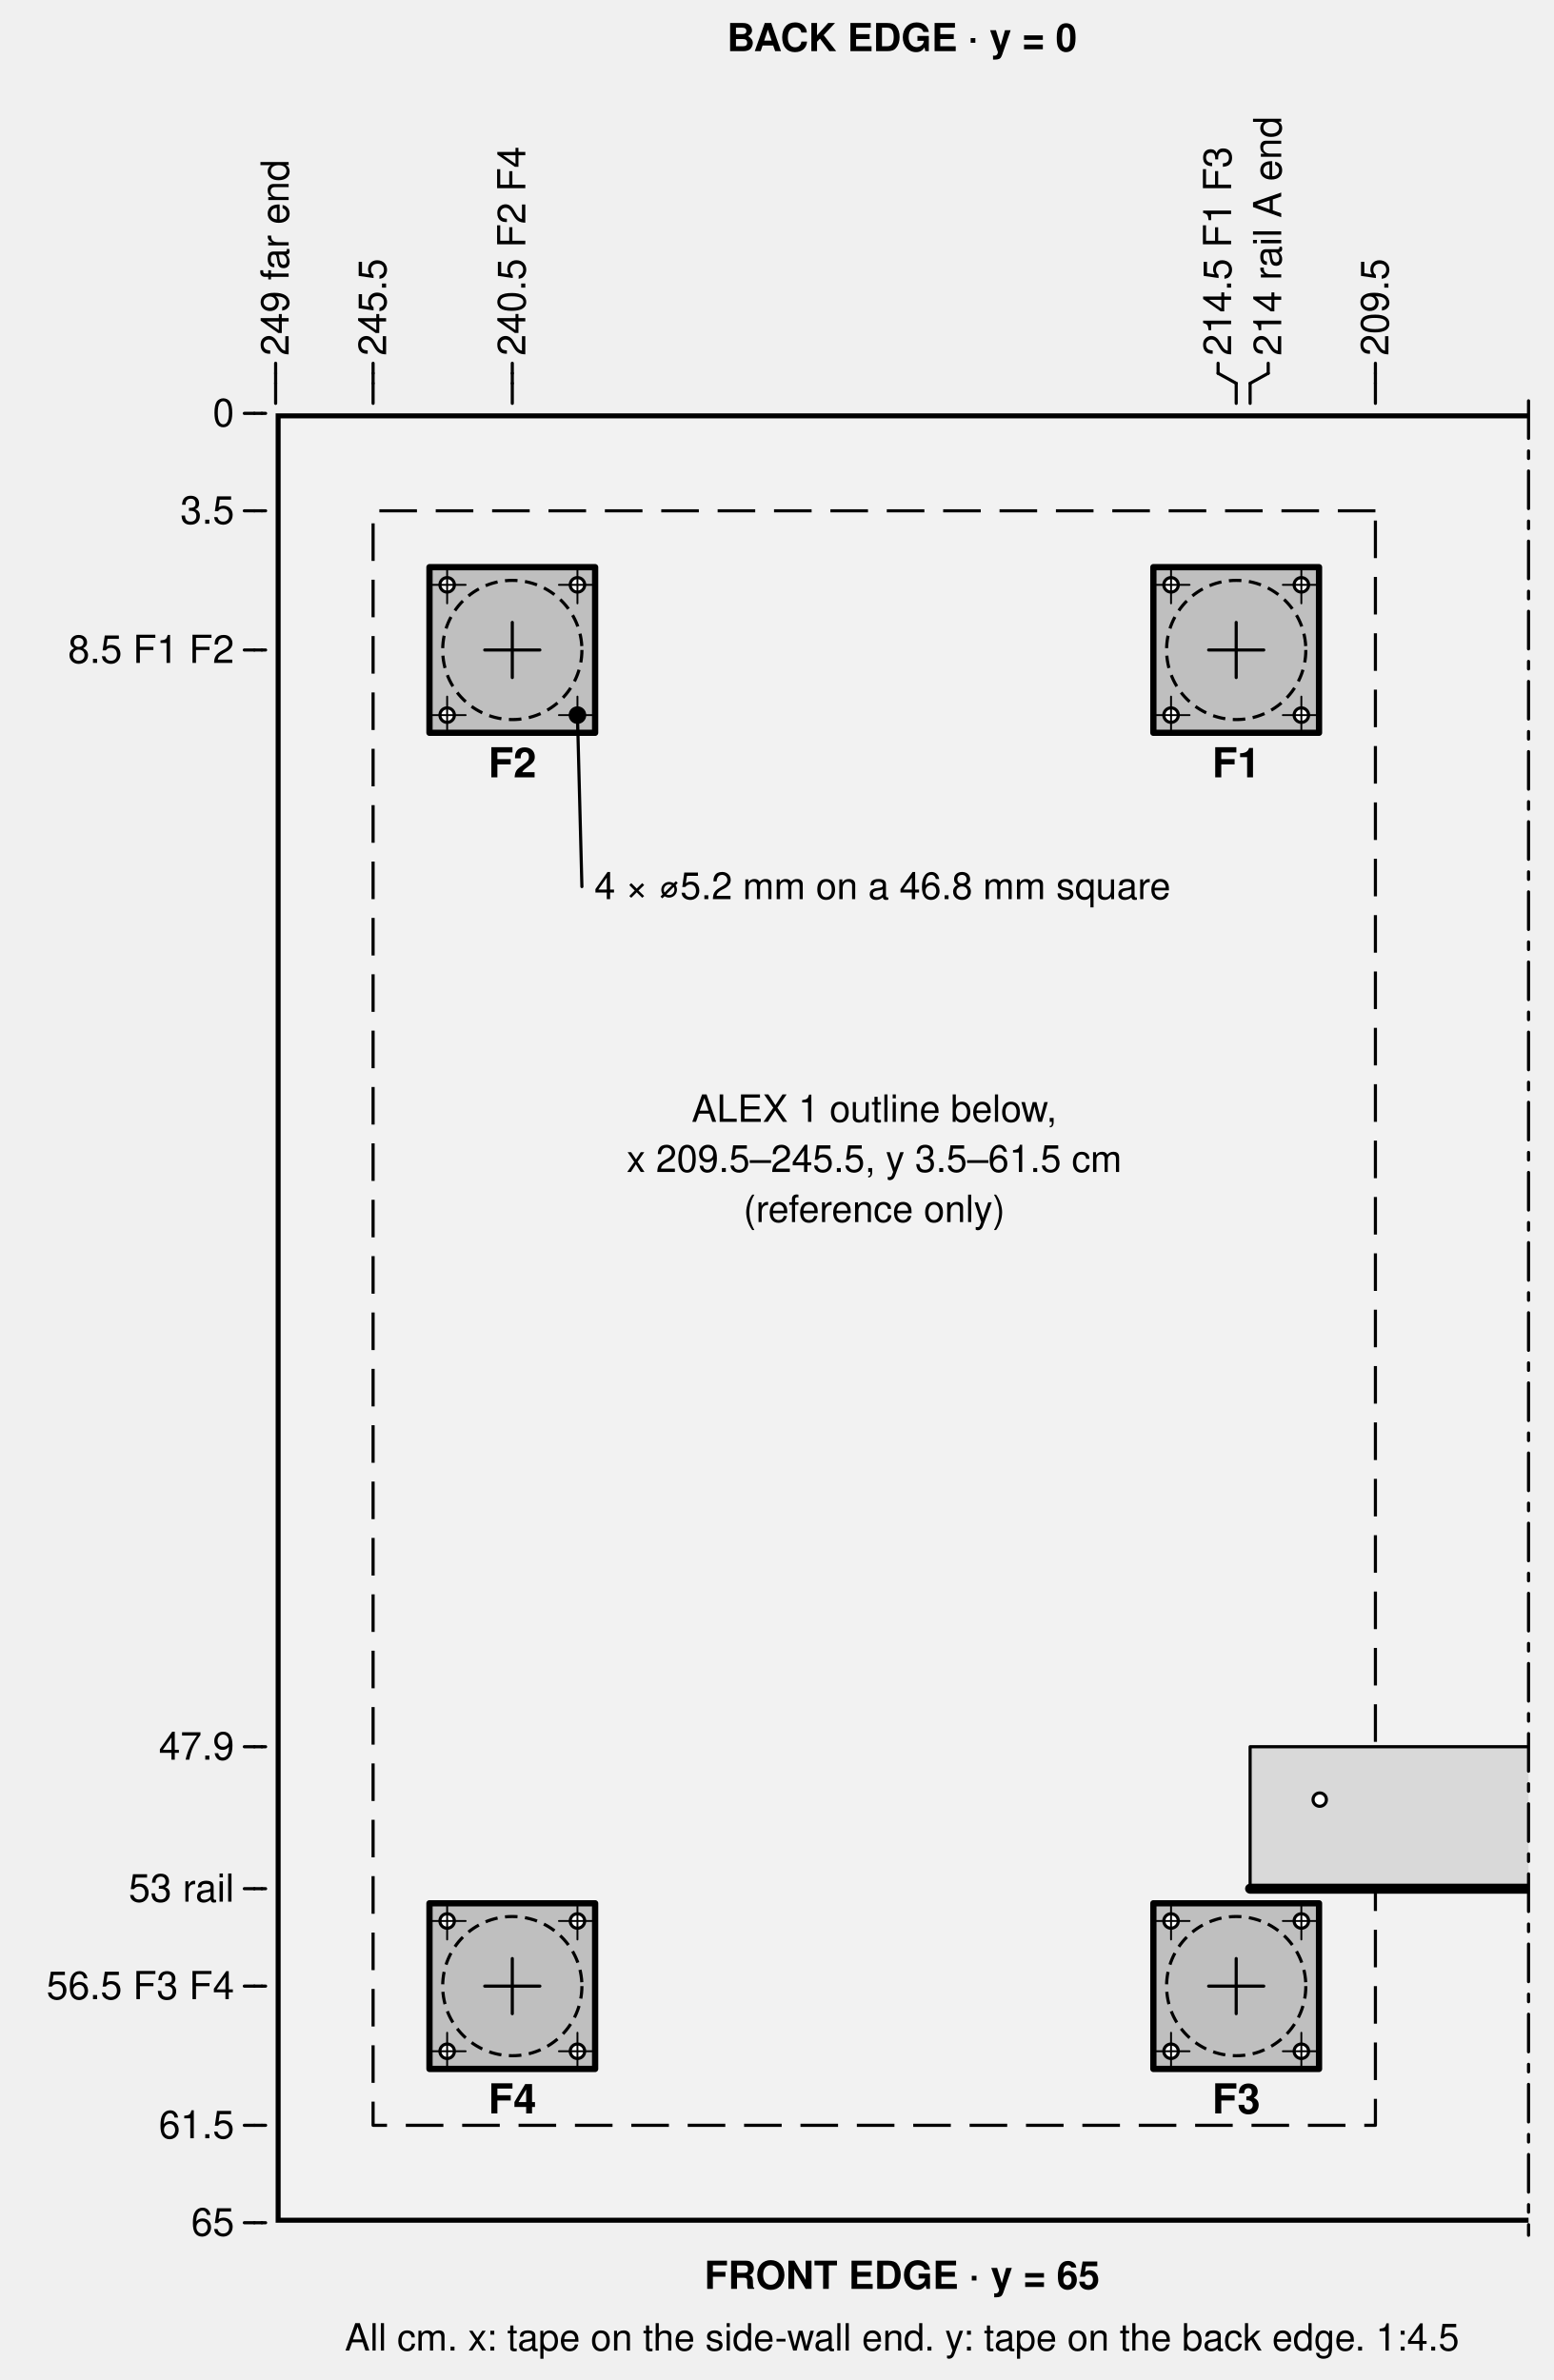
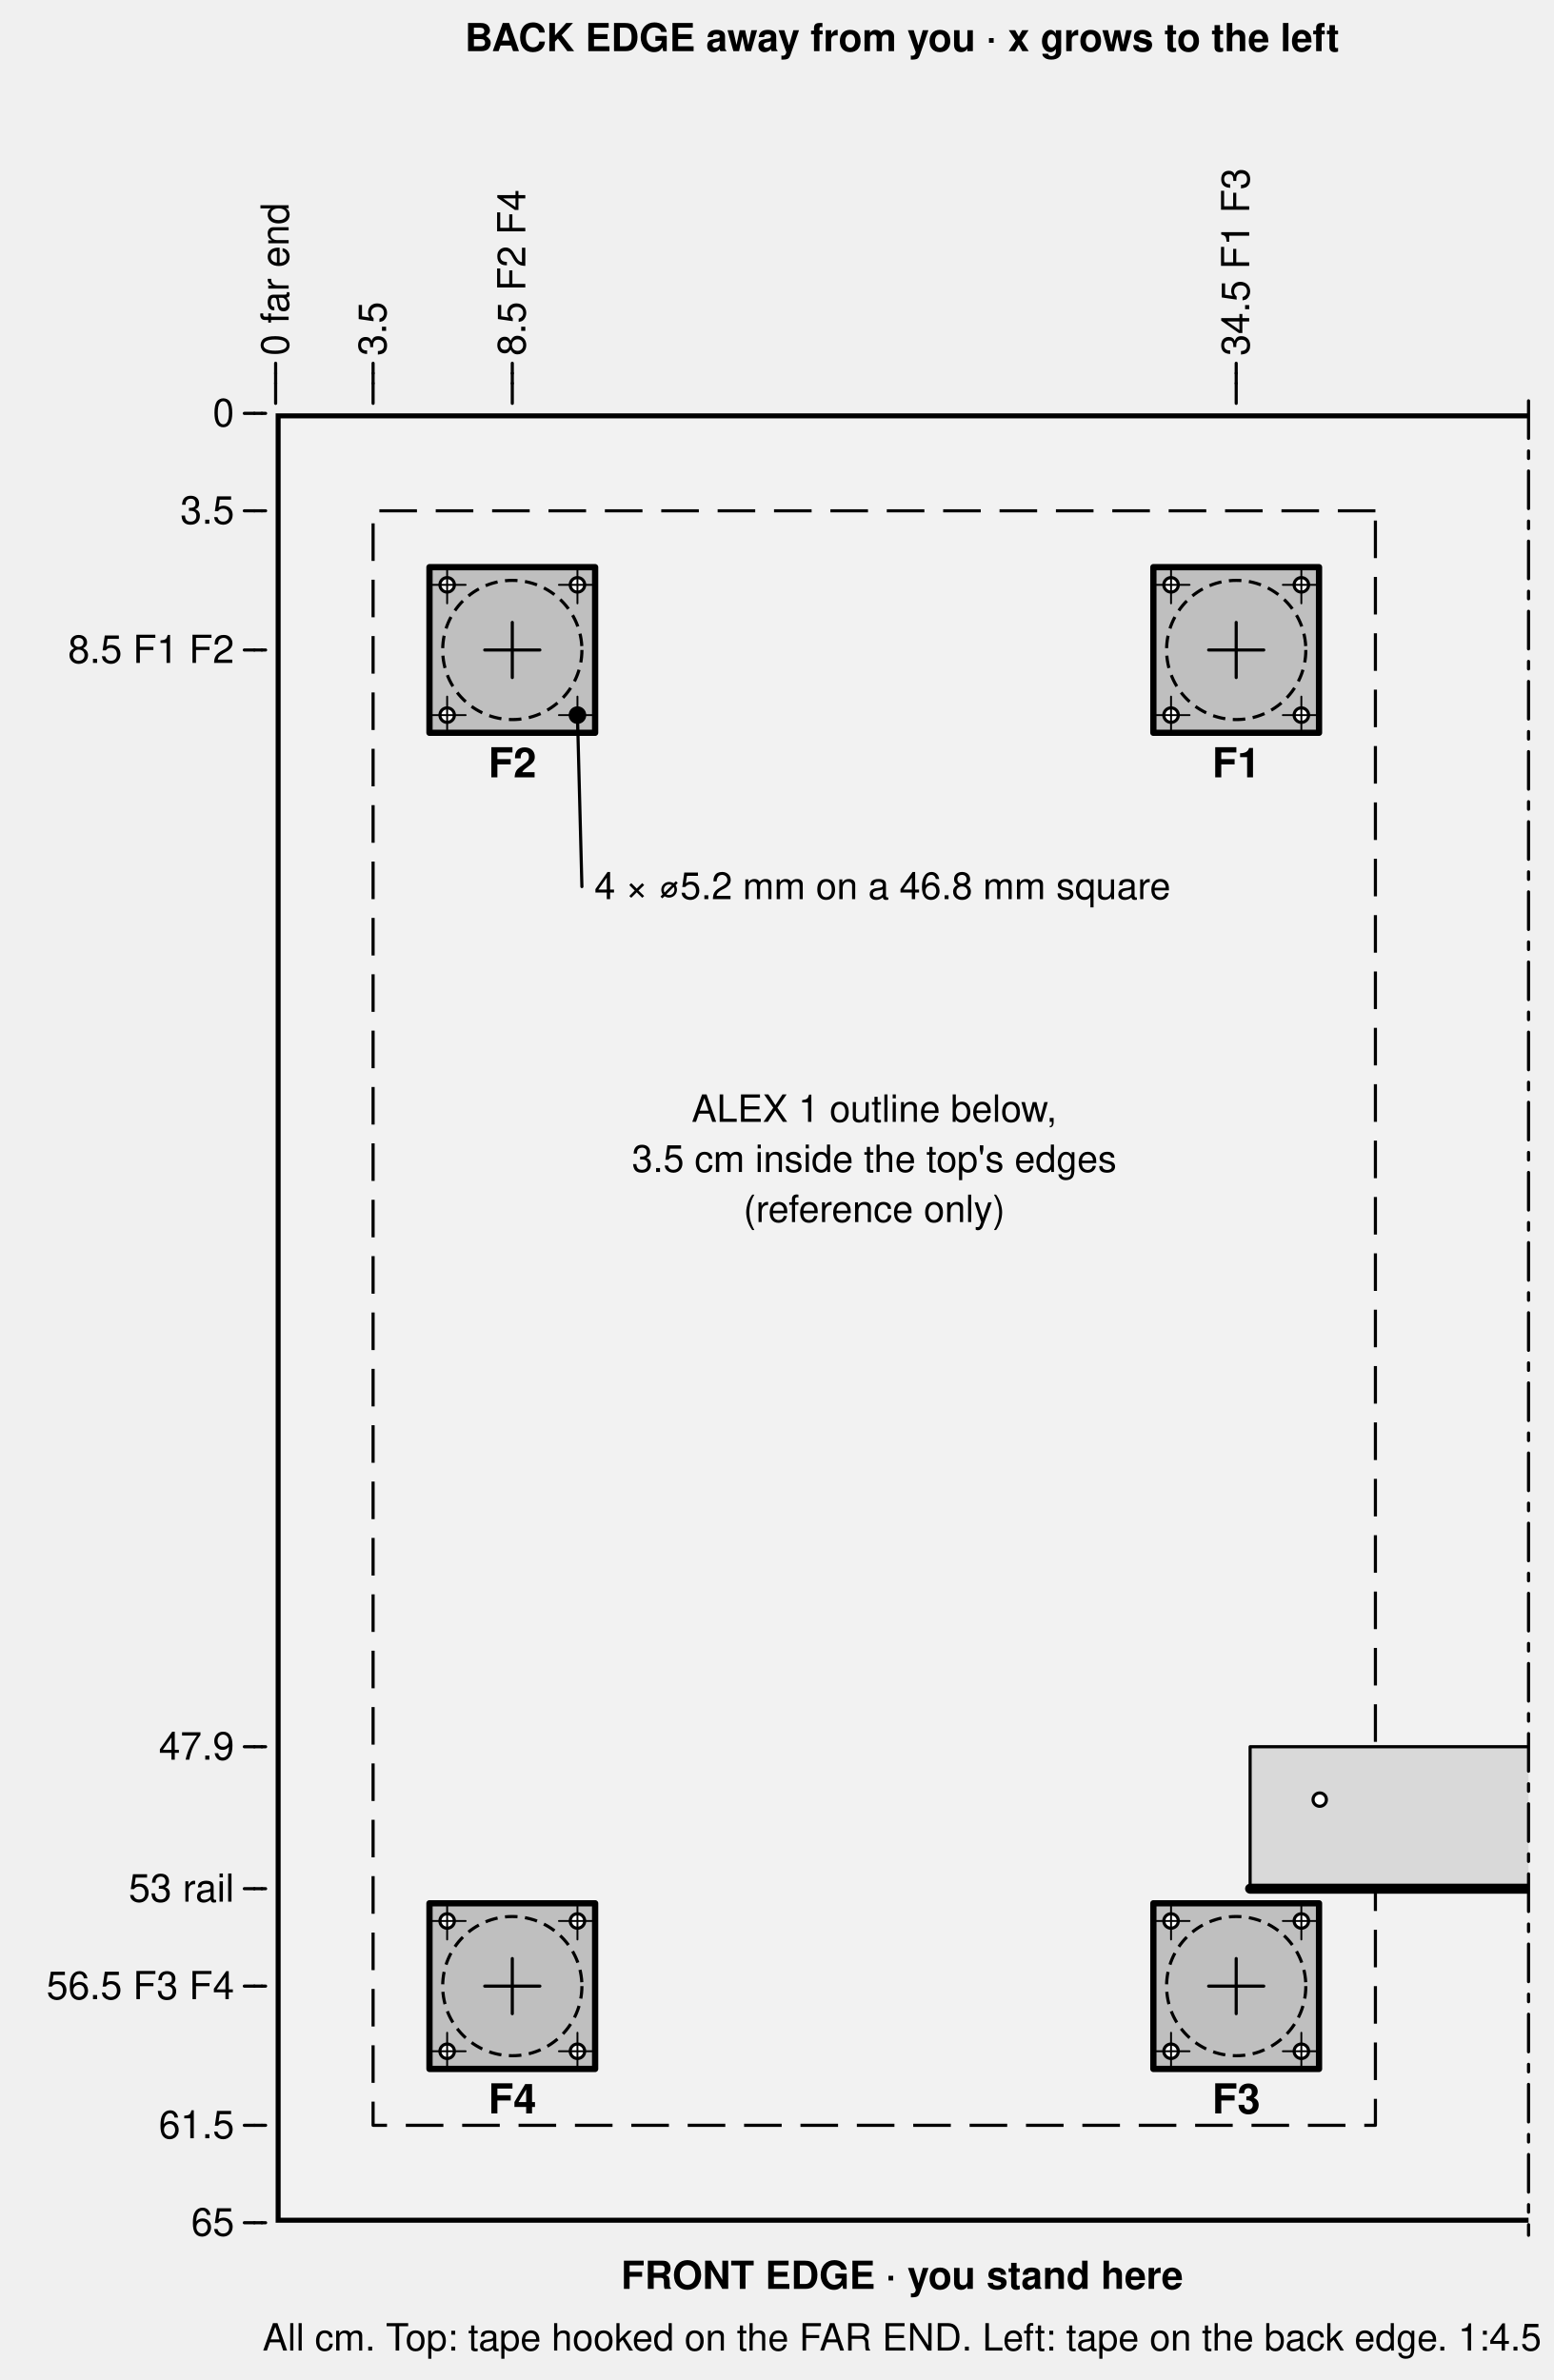
<svg xmlns="http://www.w3.org/2000/svg" viewBox="0 0 124 190" width="124mm" height="190mm" class="fig">
  <clipPath id="f04c8">
    <rect x="22" y="33" width="100" height="144.444" />
  </clipPath>
  <g clip-path="url(#f04c8)">
    <polygon points="575.333,33 22,33 22,177.444 575.333,177.444" fill="#f2f2f2" stroke="#000" stroke-width="0.8" stroke-linejoin="round" />
    <polygon points="109.778,40.778 29.778,40.778 29.778,169.667 109.778,169.667" fill="none" stroke="#000" stroke-width="0.25" stroke-dasharray="3 1.5" stroke-linejoin="round" />
    <polygon points="573.111,139.444 99.778,139.444 99.778,150.778 573.111,150.778" fill="#d9d9d9" stroke="#000" stroke-width="0.25" stroke-linejoin="round" />
    <line x1="573.111" y1="150.778" x2="99.778" y2="150.778" stroke="#000" stroke-width="0.8" stroke-linecap="round" />
    <circle cx="565.333" cy="143.667" r="0.533" fill="#fff" stroke="#000" stroke-width="0.25" />
    <circle cx="510.889" cy="143.667" r="0.533" fill="#fff" stroke="#000" stroke-width="0.25" />
    <circle cx="453.111" cy="143.667" r="0.533" fill="#fff" stroke="#000" stroke-width="0.25" />
    <circle cx="395.333" cy="143.667" r="0.533" fill="#fff" stroke="#000" stroke-width="0.25" />
    <circle cx="337.556" cy="143.667" r="0.533" fill="#fff" stroke="#000" stroke-width="0.25" />
    <circle cx="279.778" cy="143.667" r="0.533" fill="#fff" stroke="#000" stroke-width="0.25" />
    <circle cx="222" cy="143.667" r="0.533" fill="#fff" stroke="#000" stroke-width="0.25" />
    <circle cx="164.222" cy="143.667" r="0.533" fill="#fff" stroke="#000" stroke-width="0.25" />
    <circle cx="105.333" cy="143.667" r="0.533" fill="#fff" stroke="#000" stroke-width="0.25" />
    <polygon points="468.889,150.778 457.556,150.778 457.556,177.444 468.889,177.444" fill="none" stroke="#000" stroke-width="0.25" stroke-dasharray="1.4 0.8" stroke-linejoin="round" />
    <circle cx="464.667" cy="156.333" r="0.533" fill="#fff" stroke="#000" stroke-width="0.25" />
    <circle cx="464.667" cy="167.444" r="0.533" fill="#fff" stroke="#000" stroke-width="0.25" />
    <clipPath id="f04h9">
      <rect x="477.556" y="33" width="17.778" height="20" />
    </clipPath>
    <g clip-path="url(#f04h9)">
      <line x1="439.778" y1="53" x2="459.778" y2="33" stroke="#000" stroke-width="0.2" />
      <line x1="440.778" y1="53" x2="460.778" y2="33" stroke="#000" stroke-width="0.2" />
      <line x1="441.778" y1="53" x2="461.778" y2="33" stroke="#000" stroke-width="0.2" />
      <line x1="442.778" y1="53" x2="462.778" y2="33" stroke="#000" stroke-width="0.2" />
      <line x1="443.778" y1="53" x2="463.778" y2="33" stroke="#000" stroke-width="0.2" />
      <line x1="444.778" y1="53" x2="464.778" y2="33" stroke="#000" stroke-width="0.2" />
      <line x1="445.778" y1="53" x2="465.778" y2="33" stroke="#000" stroke-width="0.2" />
      <line x1="446.778" y1="53" x2="466.778" y2="33" stroke="#000" stroke-width="0.2" />
      <line x1="447.778" y1="53" x2="467.778" y2="33" stroke="#000" stroke-width="0.2" />
      <line x1="448.778" y1="53" x2="468.778" y2="33" stroke="#000" stroke-width="0.2" />
      <line x1="449.778" y1="53" x2="469.778" y2="33" stroke="#000" stroke-width="0.2" />
      <line x1="450.778" y1="53" x2="470.778" y2="33" stroke="#000" stroke-width="0.2" />
      <line x1="451.778" y1="53" x2="471.778" y2="33" stroke="#000" stroke-width="0.2" />
      <line x1="452.778" y1="53" x2="472.778" y2="33" stroke="#000" stroke-width="0.2" />
      <line x1="453.778" y1="53" x2="473.778" y2="33" stroke="#000" stroke-width="0.2" />
      <line x1="454.778" y1="53" x2="474.778" y2="33" stroke="#000" stroke-width="0.2" />
      <line x1="455.778" y1="53" x2="475.778" y2="33" stroke="#000" stroke-width="0.2" />
      <line x1="456.778" y1="53" x2="476.778" y2="33" stroke="#000" stroke-width="0.2" />
      <line x1="457.778" y1="53" x2="477.778" y2="33" stroke="#000" stroke-width="0.2" />
      <line x1="458.778" y1="53" x2="478.778" y2="33" stroke="#000" stroke-width="0.2" />
      <line x1="459.778" y1="53" x2="479.778" y2="33" stroke="#000" stroke-width="0.2" />
      <line x1="460.778" y1="53" x2="480.778" y2="33" stroke="#000" stroke-width="0.2" />
      <line x1="461.778" y1="53" x2="481.778" y2="33" stroke="#000" stroke-width="0.2" />
      <line x1="462.778" y1="53" x2="482.778" y2="33" stroke="#000" stroke-width="0.2" />
      <line x1="463.778" y1="53" x2="483.778" y2="33" stroke="#000" stroke-width="0.2" />
      <line x1="464.778" y1="53" x2="484.778" y2="33" stroke="#000" stroke-width="0.2" />
      <line x1="465.778" y1="53" x2="485.778" y2="33" stroke="#000" stroke-width="0.2" />
      <line x1="466.778" y1="53" x2="486.778" y2="33" stroke="#000" stroke-width="0.2" />
      <line x1="467.778" y1="53" x2="487.778" y2="33" stroke="#000" stroke-width="0.2" />
      <line x1="468.778" y1="53" x2="488.778" y2="33" stroke="#000" stroke-width="0.2" />
      <line x1="469.778" y1="53" x2="489.778" y2="33" stroke="#000" stroke-width="0.2" />
      <line x1="470.778" y1="53" x2="490.778" y2="33" stroke="#000" stroke-width="0.2" />
      <line x1="471.778" y1="53" x2="491.778" y2="33" stroke="#000" stroke-width="0.2" />
      <line x1="472.778" y1="53" x2="492.778" y2="33" stroke="#000" stroke-width="0.2" />
      <line x1="473.778" y1="53" x2="493.778" y2="33" stroke="#000" stroke-width="0.2" />
      <line x1="474.778" y1="53" x2="494.778" y2="33" stroke="#000" stroke-width="0.2" />
      <line x1="475.778" y1="53" x2="495.778" y2="33" stroke="#000" stroke-width="0.2" />
      <line x1="476.778" y1="53" x2="496.778" y2="33" stroke="#000" stroke-width="0.2" />
      <line x1="477.778" y1="53" x2="497.778" y2="33" stroke="#000" stroke-width="0.2" />
      <line x1="478.778" y1="53" x2="498.778" y2="33" stroke="#000" stroke-width="0.2" />
      <line x1="479.778" y1="53" x2="499.778" y2="33" stroke="#000" stroke-width="0.2" />
      <line x1="480.778" y1="53" x2="500.778" y2="33" stroke="#000" stroke-width="0.2" />
      <line x1="481.778" y1="53" x2="501.778" y2="33" stroke="#000" stroke-width="0.2" />
      <line x1="482.778" y1="53" x2="502.778" y2="33" stroke="#000" stroke-width="0.2" />
      <line x1="483.778" y1="53" x2="503.778" y2="33" stroke="#000" stroke-width="0.2" />
      <line x1="484.778" y1="53" x2="504.778" y2="33" stroke="#000" stroke-width="0.2" />
      <line x1="485.778" y1="53" x2="505.778" y2="33" stroke="#000" stroke-width="0.2" />
      <line x1="486.778" y1="53" x2="506.778" y2="33" stroke="#000" stroke-width="0.2" />
      <line x1="487.778" y1="53" x2="507.778" y2="33" stroke="#000" stroke-width="0.2" />
      <line x1="488.778" y1="53" x2="508.778" y2="33" stroke="#000" stroke-width="0.2" />
      <line x1="489.778" y1="53" x2="509.778" y2="33" stroke="#000" stroke-width="0.2" />
      <line x1="490.778" y1="53" x2="510.778" y2="33" stroke="#000" stroke-width="0.2" />
      <line x1="491.778" y1="53" x2="511.778" y2="33" stroke="#000" stroke-width="0.2" />
      <line x1="492.778" y1="53" x2="512.778" y2="33" stroke="#000" stroke-width="0.2" />
      <line x1="493.778" y1="53" x2="513.778" y2="33" stroke="#000" stroke-width="0.2" />
      <line x1="494.778" y1="53" x2="514.778" y2="33" stroke="#000" stroke-width="0.2" />
      <line x1="495.778" y1="53" x2="515.778" y2="33" stroke="#000" stroke-width="0.2" />
      <line x1="496.778" y1="53" x2="516.778" y2="33" stroke="#000" stroke-width="0.2" />
      <line x1="497.778" y1="53" x2="517.778" y2="33" stroke="#000" stroke-width="0.2" />
      <line x1="498.778" y1="53" x2="518.778" y2="33" stroke="#000" stroke-width="0.2" />
      <line x1="499.778" y1="53" x2="519.778" y2="33" stroke="#000" stroke-width="0.2" />
      <line x1="500.778" y1="53" x2="520.778" y2="33" stroke="#000" stroke-width="0.2" />
      <line x1="501.778" y1="53" x2="521.778" y2="33" stroke="#000" stroke-width="0.2" />
      <line x1="502.778" y1="53" x2="522.778" y2="33" stroke="#000" stroke-width="0.2" />
      <line x1="503.778" y1="53" x2="523.778" y2="33" stroke="#000" stroke-width="0.2" />
      <line x1="504.778" y1="53" x2="524.778" y2="33" stroke="#000" stroke-width="0.2" />
      <line x1="505.778" y1="53" x2="525.778" y2="33" stroke="#000" stroke-width="0.2" />
      <line x1="506.778" y1="53" x2="526.778" y2="33" stroke="#000" stroke-width="0.2" />
      <line x1="507.778" y1="53" x2="527.778" y2="33" stroke="#000" stroke-width="0.2" />
      <line x1="508.778" y1="53" x2="528.778" y2="33" stroke="#000" stroke-width="0.2" />
      <line x1="509.778" y1="53" x2="529.778" y2="33" stroke="#000" stroke-width="0.2" />
      <line x1="510.778" y1="53" x2="530.778" y2="33" stroke="#000" stroke-width="0.2" />
      <line x1="511.778" y1="53" x2="531.778" y2="33" stroke="#000" stroke-width="0.2" />
      <line x1="512.778" y1="53" x2="532.778" y2="33" stroke="#000" stroke-width="0.2" />
      <line x1="513.778" y1="53" x2="533.778" y2="33" stroke="#000" stroke-width="0.2" />
      <line x1="514.778" y1="53" x2="534.778" y2="33" stroke="#000" stroke-width="0.2" />
    </g>
    <polygon points="495.333,33 477.556,33 477.556,53 495.333,53" fill="none" stroke="#000" stroke-width="0.5" stroke-linejoin="round" />
    <rect x="484.252" y="41" width="4.384" height="4" fill="#fff" stroke="none" />
    <text x="486.444" y="43" font-family="Helvetica, Arial, sans-serif" font-size="3.2" text-anchor="middle" dominant-baseline="middle" font-weight="bold">C1</text>
    <clipPath id="f04h10">
      <rect x="555.333" y="113" width="20" height="17.778" />
    </clipPath>
    <g clip-path="url(#f04h10)">
      <line x1="517.556" y1="130.778" x2="535.333" y2="113" stroke="#000" stroke-width="0.2" />
      <line x1="518.556" y1="130.778" x2="536.333" y2="113" stroke="#000" stroke-width="0.2" />
      <line x1="519.556" y1="130.778" x2="537.333" y2="113" stroke="#000" stroke-width="0.2" />
      <line x1="520.556" y1="130.778" x2="538.333" y2="113" stroke="#000" stroke-width="0.2" />
      <line x1="521.556" y1="130.778" x2="539.333" y2="113" stroke="#000" stroke-width="0.2" />
      <line x1="522.556" y1="130.778" x2="540.333" y2="113" stroke="#000" stroke-width="0.2" />
      <line x1="523.556" y1="130.778" x2="541.333" y2="113" stroke="#000" stroke-width="0.2" />
      <line x1="524.556" y1="130.778" x2="542.333" y2="113" stroke="#000" stroke-width="0.2" />
      <line x1="525.556" y1="130.778" x2="543.333" y2="113" stroke="#000" stroke-width="0.2" />
      <line x1="526.556" y1="130.778" x2="544.333" y2="113" stroke="#000" stroke-width="0.2" />
      <line x1="527.556" y1="130.778" x2="545.333" y2="113" stroke="#000" stroke-width="0.2" />
      <line x1="528.556" y1="130.778" x2="546.333" y2="113" stroke="#000" stroke-width="0.2" />
      <line x1="529.556" y1="130.778" x2="547.333" y2="113" stroke="#000" stroke-width="0.2" />
      <line x1="530.556" y1="130.778" x2="548.333" y2="113" stroke="#000" stroke-width="0.2" />
      <line x1="531.556" y1="130.778" x2="549.333" y2="113" stroke="#000" stroke-width="0.2" />
      <line x1="532.556" y1="130.778" x2="550.333" y2="113" stroke="#000" stroke-width="0.2" />
      <line x1="533.556" y1="130.778" x2="551.333" y2="113" stroke="#000" stroke-width="0.2" />
      <line x1="534.556" y1="130.778" x2="552.333" y2="113" stroke="#000" stroke-width="0.2" />
      <line x1="535.556" y1="130.778" x2="553.333" y2="113" stroke="#000" stroke-width="0.2" />
      <line x1="536.556" y1="130.778" x2="554.333" y2="113" stroke="#000" stroke-width="0.2" />
      <line x1="537.556" y1="130.778" x2="555.333" y2="113" stroke="#000" stroke-width="0.2" />
      <line x1="538.556" y1="130.778" x2="556.333" y2="113" stroke="#000" stroke-width="0.2" />
      <line x1="539.556" y1="130.778" x2="557.333" y2="113" stroke="#000" stroke-width="0.2" />
      <line x1="540.556" y1="130.778" x2="558.333" y2="113" stroke="#000" stroke-width="0.2" />
      <line x1="541.556" y1="130.778" x2="559.333" y2="113" stroke="#000" stroke-width="0.2" />
      <line x1="542.556" y1="130.778" x2="560.333" y2="113" stroke="#000" stroke-width="0.2" />
      <line x1="543.556" y1="130.778" x2="561.333" y2="113" stroke="#000" stroke-width="0.2" />
      <line x1="544.556" y1="130.778" x2="562.333" y2="113" stroke="#000" stroke-width="0.2" />
      <line x1="545.556" y1="130.778" x2="563.333" y2="113" stroke="#000" stroke-width="0.2" />
      <line x1="546.556" y1="130.778" x2="564.333" y2="113" stroke="#000" stroke-width="0.2" />
      <line x1="547.556" y1="130.778" x2="565.333" y2="113" stroke="#000" stroke-width="0.2" />
      <line x1="548.556" y1="130.778" x2="566.333" y2="113" stroke="#000" stroke-width="0.2" />
      <line x1="549.556" y1="130.778" x2="567.333" y2="113" stroke="#000" stroke-width="0.2" />
      <line x1="550.556" y1="130.778" x2="568.333" y2="113" stroke="#000" stroke-width="0.2" />
      <line x1="551.556" y1="130.778" x2="569.333" y2="113" stroke="#000" stroke-width="0.2" />
      <line x1="552.556" y1="130.778" x2="570.333" y2="113" stroke="#000" stroke-width="0.2" />
      <line x1="553.556" y1="130.778" x2="571.333" y2="113" stroke="#000" stroke-width="0.2" />
      <line x1="554.556" y1="130.778" x2="572.333" y2="113" stroke="#000" stroke-width="0.2" />
      <line x1="555.556" y1="130.778" x2="573.333" y2="113" stroke="#000" stroke-width="0.2" />
      <line x1="556.556" y1="130.778" x2="574.333" y2="113" stroke="#000" stroke-width="0.2" />
      <line x1="557.556" y1="130.778" x2="575.333" y2="113" stroke="#000" stroke-width="0.2" />
      <line x1="558.556" y1="130.778" x2="576.333" y2="113" stroke="#000" stroke-width="0.2" />
      <line x1="559.556" y1="130.778" x2="577.333" y2="113" stroke="#000" stroke-width="0.2" />
      <line x1="560.556" y1="130.778" x2="578.333" y2="113" stroke="#000" stroke-width="0.2" />
      <line x1="561.556" y1="130.778" x2="579.333" y2="113" stroke="#000" stroke-width="0.2" />
      <line x1="562.556" y1="130.778" x2="580.333" y2="113" stroke="#000" stroke-width="0.2" />
      <line x1="563.556" y1="130.778" x2="581.333" y2="113" stroke="#000" stroke-width="0.2" />
      <line x1="564.556" y1="130.778" x2="582.333" y2="113" stroke="#000" stroke-width="0.2" />
      <line x1="565.556" y1="130.778" x2="583.333" y2="113" stroke="#000" stroke-width="0.2" />
      <line x1="566.556" y1="130.778" x2="584.333" y2="113" stroke="#000" stroke-width="0.2" />
      <line x1="567.556" y1="130.778" x2="585.333" y2="113" stroke="#000" stroke-width="0.2" />
      <line x1="568.556" y1="130.778" x2="586.333" y2="113" stroke="#000" stroke-width="0.2" />
      <line x1="569.556" y1="130.778" x2="587.333" y2="113" stroke="#000" stroke-width="0.2" />
      <line x1="570.556" y1="130.778" x2="588.333" y2="113" stroke="#000" stroke-width="0.2" />
      <line x1="571.556" y1="130.778" x2="589.333" y2="113" stroke="#000" stroke-width="0.2" />
      <line x1="572.556" y1="130.778" x2="590.333" y2="113" stroke="#000" stroke-width="0.2" />
      <line x1="573.556" y1="130.778" x2="591.333" y2="113" stroke="#000" stroke-width="0.2" />
      <line x1="574.556" y1="130.778" x2="592.333" y2="113" stroke="#000" stroke-width="0.2" />
      <line x1="575.556" y1="130.778" x2="593.333" y2="113" stroke="#000" stroke-width="0.2" />
      <line x1="576.556" y1="130.778" x2="594.333" y2="113" stroke="#000" stroke-width="0.2" />
      <line x1="577.556" y1="130.778" x2="595.333" y2="113" stroke="#000" stroke-width="0.2" />
      <line x1="578.556" y1="130.778" x2="596.333" y2="113" stroke="#000" stroke-width="0.2" />
      <line x1="579.556" y1="130.778" x2="597.333" y2="113" stroke="#000" stroke-width="0.2" />
      <line x1="580.556" y1="130.778" x2="598.333" y2="113" stroke="#000" stroke-width="0.2" />
      <line x1="581.556" y1="130.778" x2="599.333" y2="113" stroke="#000" stroke-width="0.2" />
      <line x1="582.556" y1="130.778" x2="600.333" y2="113" stroke="#000" stroke-width="0.2" />
      <line x1="583.556" y1="130.778" x2="601.333" y2="113" stroke="#000" stroke-width="0.2" />
      <line x1="584.556" y1="130.778" x2="602.333" y2="113" stroke="#000" stroke-width="0.2" />
      <line x1="585.556" y1="130.778" x2="603.333" y2="113" stroke="#000" stroke-width="0.2" />
      <line x1="586.556" y1="130.778" x2="604.333" y2="113" stroke="#000" stroke-width="0.2" />
      <line x1="587.556" y1="130.778" x2="605.333" y2="113" stroke="#000" stroke-width="0.2" />
      <line x1="588.556" y1="130.778" x2="606.333" y2="113" stroke="#000" stroke-width="0.2" />
      <line x1="589.556" y1="130.778" x2="607.333" y2="113" stroke="#000" stroke-width="0.2" />
      <line x1="590.556" y1="130.778" x2="608.333" y2="113" stroke="#000" stroke-width="0.2" />
      <line x1="591.556" y1="130.778" x2="609.333" y2="113" stroke="#000" stroke-width="0.2" />
      <line x1="592.556" y1="130.778" x2="610.333" y2="113" stroke="#000" stroke-width="0.2" />
    </g>
    <polygon points="575.333,113 555.333,113 555.333,130.778 575.333,130.778" fill="none" stroke="#000" stroke-width="0.5" stroke-linejoin="round" />
    <rect x="563.141" y="119.889" width="4.384" height="4" fill="#fff" stroke="none" />
    <text x="565.333" y="121.889" font-family="Helvetica, Arial, sans-serif" font-size="3.2" text-anchor="middle" dominant-baseline="middle" font-weight="bold">C2</text>
    <polygon points="530.889,34.111 474.444,34.111 474.444,51 530.889,51" fill="none" stroke="#000" stroke-width="0.25" stroke-dasharray="1.4 0.8" stroke-linejoin="round" />
    <polygon points="574.222,77.444 557.333,77.444 557.333,133.889 574.222,133.889" fill="none" stroke="#000" stroke-width="0.25" stroke-dasharray="1.4 0.8" stroke-linejoin="round" />
    <polygon points="550.444,151.444 533.556,151.444 533.556,177.444 550.444,177.444" fill="#fff" stroke="#000" stroke-width="0.5" stroke-dasharray="2 0.8" stroke-linejoin="round" />
    <circle cx="542" cy="155.889" r="0.533" fill="#fff" stroke="#000" stroke-width="0.25" />
    <line x1="540.567" y1="155.889" x2="543.433" y2="155.889" stroke="#000" stroke-width="0.15" stroke-linecap="round" />
    <line x1="542" y1="154.456" x2="542" y2="157.322" stroke="#000" stroke-width="0.15" stroke-linecap="round" />
    <circle cx="542" cy="167" r="0.533" fill="#fff" stroke="#000" stroke-width="0.25" />
    <line x1="540.567" y1="167" x2="543.433" y2="167" stroke="#000" stroke-width="0.15" stroke-linecap="round" />
    <line x1="542" y1="165.567" x2="542" y2="168.433" stroke="#000" stroke-width="0.15" stroke-linecap="round" />
    <rect x="539.708" y="171.444" width="4.584" height="4.2" fill="#fff" stroke="none" />
    <text x="542" y="173.544" font-family="Helvetica, Arial, sans-serif" font-size="3.2" text-anchor="middle" dominant-baseline="middle" font-weight="bold">P1</text>
    <polygon points="506,151.444 489.111,151.444 489.111,177.444 506,177.444" fill="#fff" stroke="#000" stroke-width="0.5" stroke-dasharray="2 0.8" stroke-linejoin="round" />
    <circle cx="497.556" cy="155.889" r="0.533" fill="#fff" stroke="#000" stroke-width="0.25" />
    <line x1="496.122" y1="155.889" x2="498.989" y2="155.889" stroke="#000" stroke-width="0.15" stroke-linecap="round" />
    <line x1="497.556" y1="154.456" x2="497.556" y2="157.322" stroke="#000" stroke-width="0.15" stroke-linecap="round" />
    <circle cx="497.556" cy="167" r="0.533" fill="#fff" stroke="#000" stroke-width="0.25" />
    <line x1="496.122" y1="167" x2="498.989" y2="167" stroke="#000" stroke-width="0.15" stroke-linecap="round" />
    <line x1="497.556" y1="165.567" x2="497.556" y2="168.433" stroke="#000" stroke-width="0.15" stroke-linecap="round" />
    <rect x="495.264" y="171.444" width="4.584" height="4.2" fill="#fff" stroke="none" />
    <text x="497.556" y="173.544" font-family="Helvetica, Arial, sans-serif" font-size="3.2" text-anchor="middle" dominant-baseline="middle" font-weight="bold">P2</text>
    <circle cx="542" cy="126.333" r="11.667" fill="#e6e6e6" stroke="#000" stroke-width="0.5" />
    <circle cx="532.556" cy="126.333" r="0.611" fill="#fff" stroke="#000" stroke-width="0.25" />
    <line x1="531.044" y1="126.333" x2="534.067" y2="126.333" stroke="#000" stroke-width="0.15" stroke-linecap="round" />
    <line x1="532.556" y1="124.822" x2="532.556" y2="127.844" stroke="#000" stroke-width="0.15" stroke-linecap="round" />
    <circle cx="539.082" cy="135.316" r="0.611" fill="#fff" stroke="#000" stroke-width="0.25" />
    <line x1="537.57" y1="135.316" x2="540.593" y2="135.316" stroke="#000" stroke-width="0.15" stroke-linecap="round" />
    <line x1="539.082" y1="133.804" x2="539.082" y2="136.827" stroke="#000" stroke-width="0.15" stroke-linecap="round" />
    <circle cx="549.641" cy="131.885" r="0.611" fill="#fff" stroke="#000" stroke-width="0.25" />
    <line x1="548.13" y1="131.885" x2="551.152" y2="131.885" stroke="#000" stroke-width="0.15" stroke-linecap="round" />
    <line x1="549.641" y1="130.374" x2="549.641" y2="133.396" stroke="#000" stroke-width="0.15" stroke-linecap="round" />
    <circle cx="549.641" cy="120.782" r="0.611" fill="#fff" stroke="#000" stroke-width="0.25" />
    <line x1="548.13" y1="120.782" x2="551.152" y2="120.782" stroke="#000" stroke-width="0.15" stroke-linecap="round" />
    <line x1="549.641" y1="119.271" x2="549.641" y2="122.293" stroke="#000" stroke-width="0.15" stroke-linecap="round" />
    <circle cx="539.082" cy="117.351" r="0.611" fill="#fff" stroke="#000" stroke-width="0.25" />
    <line x1="537.57" y1="117.351" x2="540.593" y2="117.351" stroke="#000" stroke-width="0.15" stroke-linecap="round" />
    <line x1="539.082" y1="115.84" x2="539.082" y2="118.862" stroke="#000" stroke-width="0.15" stroke-linecap="round" />
    <line x1="539.8" y1="126.333" x2="544.2" y2="126.333" stroke="#000" stroke-width="0.25" stroke-linecap="round" />
    <line x1="542" y1="124.133" x2="542" y2="128.533" stroke="#000" stroke-width="0.25" stroke-linecap="round" />
    <circle cx="430.889" cy="55.222" r="11.667" fill="#e6e6e6" stroke="#000" stroke-width="0.5" />
    <circle cx="430.889" cy="45.778" r="0.611" fill="#fff" stroke="#000" stroke-width="0.25" />
    <line x1="429.378" y1="45.778" x2="432.4" y2="45.778" stroke="#000" stroke-width="0.15" stroke-linecap="round" />
    <line x1="430.889" y1="44.267" x2="430.889" y2="47.289" stroke="#000" stroke-width="0.15" stroke-linecap="round" />
    <circle cx="421.907" cy="52.304" r="0.611" fill="#fff" stroke="#000" stroke-width="0.25" />
    <line x1="420.396" y1="52.304" x2="423.418" y2="52.304" stroke="#000" stroke-width="0.15" stroke-linecap="round" />
    <line x1="421.907" y1="50.793" x2="421.907" y2="53.815" stroke="#000" stroke-width="0.15" stroke-linecap="round" />
    <circle cx="425.338" cy="62.863" r="0.611" fill="#fff" stroke="#000" stroke-width="0.25" />
    <line x1="423.826" y1="62.863" x2="426.849" y2="62.863" stroke="#000" stroke-width="0.15" stroke-linecap="round" />
    <line x1="425.338" y1="61.352" x2="425.338" y2="64.374" stroke="#000" stroke-width="0.15" stroke-linecap="round" />
    <circle cx="436.44" cy="62.863" r="0.611" fill="#fff" stroke="#000" stroke-width="0.25" />
    <line x1="434.929" y1="62.863" x2="437.951" y2="62.863" stroke="#000" stroke-width="0.15" stroke-linecap="round" />
    <line x1="436.44" y1="61.352" x2="436.44" y2="64.374" stroke="#000" stroke-width="0.15" stroke-linecap="round" />
    <circle cx="439.871" cy="52.304" r="0.611" fill="#fff" stroke="#000" stroke-width="0.25" />
    <line x1="438.36" y1="52.304" x2="441.382" y2="52.304" stroke="#000" stroke-width="0.15" stroke-linecap="round" />
    <line x1="439.871" y1="50.793" x2="439.871" y2="53.815" stroke="#000" stroke-width="0.15" stroke-linecap="round" />
    <line x1="428.689" y1="55.222" x2="433.089" y2="55.222" stroke="#000" stroke-width="0.25" stroke-linecap="round" />
    <line x1="430.889" y1="53.022" x2="430.889" y2="57.422" stroke="#000" stroke-width="0.25" stroke-linecap="round" />
    <circle cx="264.222" cy="55.222" r="11.667" fill="#e6e6e6" stroke="#000" stroke-width="0.5" />
    <circle cx="264.222" cy="45.778" r="0.611" fill="#fff" stroke="#000" stroke-width="0.25" />
    <line x1="262.711" y1="45.778" x2="265.733" y2="45.778" stroke="#000" stroke-width="0.15" stroke-linecap="round" />
    <line x1="264.222" y1="44.267" x2="264.222" y2="47.289" stroke="#000" stroke-width="0.15" stroke-linecap="round" />
    <circle cx="255.24" cy="52.304" r="0.611" fill="#fff" stroke="#000" stroke-width="0.25" />
    <line x1="253.729" y1="52.304" x2="256.751" y2="52.304" stroke="#000" stroke-width="0.15" stroke-linecap="round" />
    <line x1="255.24" y1="50.793" x2="255.24" y2="53.815" stroke="#000" stroke-width="0.15" stroke-linecap="round" />
    <circle cx="258.671" cy="62.863" r="0.611" fill="#fff" stroke="#000" stroke-width="0.25" />
    <line x1="257.16" y1="62.863" x2="260.182" y2="62.863" stroke="#000" stroke-width="0.15" stroke-linecap="round" />
    <line x1="258.671" y1="61.352" x2="258.671" y2="64.374" stroke="#000" stroke-width="0.15" stroke-linecap="round" />
    <circle cx="269.774" cy="62.863" r="0.611" fill="#fff" stroke="#000" stroke-width="0.25" />
    <line x1="268.262" y1="62.863" x2="271.285" y2="62.863" stroke="#000" stroke-width="0.15" stroke-linecap="round" />
    <line x1="269.774" y1="61.352" x2="269.774" y2="64.374" stroke="#000" stroke-width="0.15" stroke-linecap="round" />
    <circle cx="273.204" cy="52.304" r="0.611" fill="#fff" stroke="#000" stroke-width="0.25" />
    <line x1="271.693" y1="52.304" x2="274.716" y2="52.304" stroke="#000" stroke-width="0.15" stroke-linecap="round" />
    <line x1="273.204" y1="50.793" x2="273.204" y2="53.815" stroke="#000" stroke-width="0.15" stroke-linecap="round" />
    <line x1="262.022" y1="55.222" x2="266.422" y2="55.222" stroke="#000" stroke-width="0.25" stroke-linecap="round" />
    <line x1="264.222" y1="53.022" x2="264.222" y2="57.422" stroke="#000" stroke-width="0.25" stroke-linecap="round" />
    <polygon points="105.278,45.278 92.056,45.278 92.056,58.5 105.278,58.5" fill="#bfbfbf" stroke="#000" stroke-width="0.5" stroke-linejoin="round" />
    <circle cx="98.667" cy="51.889" r="5.556" fill="none" stroke="#000" stroke-width="0.25" stroke-dasharray="1 0.6" />
    <circle cx="103.867" cy="46.689" r="0.578" fill="#fff" stroke="#000" stroke-width="0.25" />
    <line x1="102.389" y1="46.689" x2="105.344" y2="46.689" stroke="#000" stroke-width="0.15" stroke-linecap="round" />
    <line x1="103.867" y1="45.211" x2="103.867" y2="48.167" stroke="#000" stroke-width="0.15" stroke-linecap="round" />
    <circle cx="103.867" cy="57.089" r="0.578" fill="#fff" stroke="#000" stroke-width="0.25" />
    <line x1="102.389" y1="57.089" x2="105.344" y2="57.089" stroke="#000" stroke-width="0.15" stroke-linecap="round" />
    <line x1="103.867" y1="55.611" x2="103.867" y2="58.567" stroke="#000" stroke-width="0.15" stroke-linecap="round" />
    <circle cx="93.467" cy="46.689" r="0.578" fill="#fff" stroke="#000" stroke-width="0.25" />
    <line x1="91.989" y1="46.689" x2="94.944" y2="46.689" stroke="#000" stroke-width="0.15" stroke-linecap="round" />
    <line x1="93.467" y1="45.211" x2="93.467" y2="48.167" stroke="#000" stroke-width="0.15" stroke-linecap="round" />
    <circle cx="93.467" cy="57.089" r="0.578" fill="#fff" stroke="#000" stroke-width="0.25" />
    <line x1="91.989" y1="57.089" x2="94.944" y2="57.089" stroke="#000" stroke-width="0.15" stroke-linecap="round" />
    <line x1="93.467" y1="55.611" x2="93.467" y2="58.567" stroke="#000" stroke-width="0.15" stroke-linecap="round" />
    <line x1="96.467" y1="51.889" x2="100.867" y2="51.889" stroke="#000" stroke-width="0.25" stroke-linecap="round" />
    <line x1="98.667" y1="49.689" x2="98.667" y2="54.089" stroke="#000" stroke-width="0.25" stroke-linecap="round" />
    <polygon points="47.5,45.278 34.278,45.278 34.278,58.5 47.5,58.5" fill="#bfbfbf" stroke="#000" stroke-width="0.5" stroke-linejoin="round" />
    <circle cx="40.889" cy="51.889" r="5.556" fill="none" stroke="#000" stroke-width="0.25" stroke-dasharray="1 0.6" />
    <circle cx="46.089" cy="46.689" r="0.578" fill="#fff" stroke="#000" stroke-width="0.25" />
    <line x1="44.611" y1="46.689" x2="47.567" y2="46.689" stroke="#000" stroke-width="0.15" stroke-linecap="round" />
    <line x1="46.089" y1="45.211" x2="46.089" y2="48.167" stroke="#000" stroke-width="0.15" stroke-linecap="round" />
    <circle cx="46.089" cy="57.089" r="0.578" fill="#fff" stroke="#000" stroke-width="0.25" />
    <line x1="44.611" y1="57.089" x2="47.567" y2="57.089" stroke="#000" stroke-width="0.15" stroke-linecap="round" />
    <line x1="46.089" y1="55.611" x2="46.089" y2="58.567" stroke="#000" stroke-width="0.15" stroke-linecap="round" />
    <circle cx="35.689" cy="46.689" r="0.578" fill="#fff" stroke="#000" stroke-width="0.25" />
    <line x1="34.211" y1="46.689" x2="37.167" y2="46.689" stroke="#000" stroke-width="0.15" stroke-linecap="round" />
    <line x1="35.689" y1="45.211" x2="35.689" y2="48.167" stroke="#000" stroke-width="0.15" stroke-linecap="round" />
    <circle cx="35.689" cy="57.089" r="0.578" fill="#fff" stroke="#000" stroke-width="0.25" />
    <line x1="34.211" y1="57.089" x2="37.167" y2="57.089" stroke="#000" stroke-width="0.15" stroke-linecap="round" />
    <line x1="35.689" y1="55.611" x2="35.689" y2="58.567" stroke="#000" stroke-width="0.15" stroke-linecap="round" />
    <line x1="38.689" y1="51.889" x2="43.089" y2="51.889" stroke="#000" stroke-width="0.25" stroke-linecap="round" />
    <line x1="40.889" y1="49.689" x2="40.889" y2="54.089" stroke="#000" stroke-width="0.25" stroke-linecap="round" />
    <polygon points="105.278,151.944 92.056,151.944 92.056,165.167 105.278,165.167" fill="#bfbfbf" stroke="#000" stroke-width="0.5" stroke-linejoin="round" />
    <circle cx="98.667" cy="158.556" r="5.556" fill="none" stroke="#000" stroke-width="0.25" stroke-dasharray="1 0.6" />
    <circle cx="103.867" cy="153.356" r="0.578" fill="#fff" stroke="#000" stroke-width="0.25" />
    <line x1="102.389" y1="153.356" x2="105.344" y2="153.356" stroke="#000" stroke-width="0.15" stroke-linecap="round" />
    <line x1="103.867" y1="151.878" x2="103.867" y2="154.833" stroke="#000" stroke-width="0.15" stroke-linecap="round" />
    <circle cx="103.867" cy="163.756" r="0.578" fill="#fff" stroke="#000" stroke-width="0.25" />
    <line x1="102.389" y1="163.756" x2="105.344" y2="163.756" stroke="#000" stroke-width="0.15" stroke-linecap="round" />
    <line x1="103.867" y1="162.278" x2="103.867" y2="165.233" stroke="#000" stroke-width="0.15" stroke-linecap="round" />
    <circle cx="93.467" cy="153.356" r="0.578" fill="#fff" stroke="#000" stroke-width="0.25" />
    <line x1="91.989" y1="153.356" x2="94.944" y2="153.356" stroke="#000" stroke-width="0.15" stroke-linecap="round" />
    <line x1="93.467" y1="151.878" x2="93.467" y2="154.833" stroke="#000" stroke-width="0.15" stroke-linecap="round" />
    <circle cx="93.467" cy="163.756" r="0.578" fill="#fff" stroke="#000" stroke-width="0.25" />
    <line x1="91.989" y1="163.756" x2="94.944" y2="163.756" stroke="#000" stroke-width="0.15" stroke-linecap="round" />
    <line x1="93.467" y1="162.278" x2="93.467" y2="165.233" stroke="#000" stroke-width="0.15" stroke-linecap="round" />
    <line x1="96.467" y1="158.556" x2="100.867" y2="158.556" stroke="#000" stroke-width="0.25" stroke-linecap="round" />
    <line x1="98.667" y1="156.356" x2="98.667" y2="160.756" stroke="#000" stroke-width="0.25" stroke-linecap="round" />
    <polygon points="47.5,151.944 34.278,151.944 34.278,165.167 47.5,165.167" fill="#bfbfbf" stroke="#000" stroke-width="0.5" stroke-linejoin="round" />
    <circle cx="40.889" cy="158.556" r="5.556" fill="none" stroke="#000" stroke-width="0.25" stroke-dasharray="1 0.6" />
    <circle cx="46.089" cy="153.356" r="0.578" fill="#fff" stroke="#000" stroke-width="0.25" />
    <line x1="44.611" y1="153.356" x2="47.567" y2="153.356" stroke="#000" stroke-width="0.15" stroke-linecap="round" />
    <line x1="46.089" y1="151.878" x2="46.089" y2="154.833" stroke="#000" stroke-width="0.15" stroke-linecap="round" />
    <circle cx="46.089" cy="163.756" r="0.578" fill="#fff" stroke="#000" stroke-width="0.25" />
    <line x1="44.611" y1="163.756" x2="47.567" y2="163.756" stroke="#000" stroke-width="0.15" stroke-linecap="round" />
    <line x1="46.089" y1="162.278" x2="46.089" y2="165.233" stroke="#000" stroke-width="0.15" stroke-linecap="round" />
    <circle cx="35.689" cy="153.356" r="0.578" fill="#fff" stroke="#000" stroke-width="0.25" />
    <line x1="34.211" y1="153.356" x2="37.167" y2="153.356" stroke="#000" stroke-width="0.15" stroke-linecap="round" />
    <line x1="35.689" y1="151.878" x2="35.689" y2="154.833" stroke="#000" stroke-width="0.15" stroke-linecap="round" />
    <circle cx="35.689" cy="163.756" r="0.578" fill="#fff" stroke="#000" stroke-width="0.25" />
    <line x1="34.211" y1="163.756" x2="37.167" y2="163.756" stroke="#000" stroke-width="0.15" stroke-linecap="round" />
    <line x1="35.689" y1="162.278" x2="35.689" y2="165.233" stroke="#000" stroke-width="0.15" stroke-linecap="round" />
    <line x1="38.689" y1="158.556" x2="43.089" y2="158.556" stroke="#000" stroke-width="0.25" stroke-linecap="round" />
    <line x1="40.889" y1="156.356" x2="40.889" y2="160.756" stroke="#000" stroke-width="0.25" stroke-linecap="round" />
  </g>
  <line x1="122" y1="32" x2="122" y2="178.444" stroke="#000" stroke-width="0.25" stroke-dasharray="3 1 0.6 1" stroke-linecap="round" />
  <line x1="22" y1="32.2" x2="22" y2="30.6" stroke="#000" stroke-width="0.25" stroke-linecap="round" />
  <line x1="22" y1="30.6" x2="22" y2="29.8" stroke="#000" stroke-width="0.25" stroke-linecap="round" />
  <line x1="22" y1="29.8" x2="22" y2="29" stroke="#000" stroke-width="0.25" stroke-linecap="round" />
-   <text x="22" y="28.4" font-family="Helvetica, Arial, sans-serif" font-size="3.1" text-anchor="start" dominant-baseline="middle" font-weight="normal" fill="#000" transform="rotate(-90 22 28.4)">249 far end</text>
+   <text x="22" y="28.4" font-family="Helvetica, Arial, sans-serif" font-size="3.1" text-anchor="start" dominant-baseline="middle" font-weight="normal" fill="#000" transform="rotate(-90 22 28.4)">0 far end</text>
  <line x1="29.778" y1="32.2" x2="29.778" y2="30.6" stroke="#000" stroke-width="0.25" stroke-linecap="round" />
  <line x1="29.778" y1="30.6" x2="29.778" y2="29.8" stroke="#000" stroke-width="0.25" stroke-linecap="round" />
  <line x1="29.778" y1="29.8" x2="29.778" y2="29" stroke="#000" stroke-width="0.25" stroke-linecap="round" />
-   <text x="29.778" y="28.4" font-family="Helvetica, Arial, sans-serif" font-size="3.1" text-anchor="start" dominant-baseline="middle" font-weight="normal" fill="#000" transform="rotate(-90 29.778 28.4)">245.5</text>
+   <text x="29.778" y="28.4" font-family="Helvetica, Arial, sans-serif" font-size="3.1" text-anchor="start" dominant-baseline="middle" font-weight="normal" fill="#000" transform="rotate(-90 29.778 28.4)">3.5</text>
  <line x1="40.889" y1="32.2" x2="40.889" y2="30.6" stroke="#000" stroke-width="0.25" stroke-linecap="round" />
  <line x1="40.889" y1="30.6" x2="40.889" y2="29.8" stroke="#000" stroke-width="0.25" stroke-linecap="round" />
  <line x1="40.889" y1="29.8" x2="40.889" y2="29" stroke="#000" stroke-width="0.25" stroke-linecap="round" />
-   <text x="40.889" y="28.4" font-family="Helvetica, Arial, sans-serif" font-size="3.1" text-anchor="start" dominant-baseline="middle" font-weight="normal" fill="#000" transform="rotate(-90 40.889 28.4)">240.5 F2 F4</text>
+   <text x="40.889" y="28.4" font-family="Helvetica, Arial, sans-serif" font-size="3.1" text-anchor="start" dominant-baseline="middle" font-weight="normal" fill="#000" transform="rotate(-90 40.889 28.4)">8.5 F2 F4</text>
  <line x1="98.667" y1="32.2" x2="98.667" y2="30.6" stroke="#000" stroke-width="0.25" stroke-linecap="round" />
-   <line x1="98.667" y1="30.6" x2="97.222" y2="29.8" stroke="#000" stroke-width="0.25" stroke-linecap="round" />
-   <line x1="97.222" y1="29.8" x2="97.222" y2="29" stroke="#000" stroke-width="0.25" stroke-linecap="round" />
-   <text x="97.222" y="28.4" font-family="Helvetica, Arial, sans-serif" font-size="3.1" text-anchor="start" dominant-baseline="middle" font-weight="normal" fill="#000" transform="rotate(-90 97.222 28.4)">214.5 F1 F3</text>
-   <line x1="99.778" y1="32.2" x2="99.778" y2="30.6" stroke="#000" stroke-width="0.25" stroke-linecap="round" />
-   <line x1="99.778" y1="30.6" x2="101.222" y2="29.8" stroke="#000" stroke-width="0.25" stroke-linecap="round" />
-   <line x1="101.222" y1="29.8" x2="101.222" y2="29" stroke="#000" stroke-width="0.25" stroke-linecap="round" />
-   <text x="101.222" y="28.4" font-family="Helvetica, Arial, sans-serif" font-size="3.1" text-anchor="start" dominant-baseline="middle" font-weight="normal" fill="#000" transform="rotate(-90 101.222 28.4)">214 rail A end</text>
-   <line x1="109.778" y1="32.2" x2="109.778" y2="30.6" stroke="#000" stroke-width="0.25" stroke-linecap="round" />
-   <line x1="109.778" y1="30.6" x2="109.778" y2="29.8" stroke="#000" stroke-width="0.25" stroke-linecap="round" />
-   <line x1="109.778" y1="29.8" x2="109.778" y2="29" stroke="#000" stroke-width="0.25" stroke-linecap="round" />
-   <text x="109.778" y="28.4" font-family="Helvetica, Arial, sans-serif" font-size="3.1" text-anchor="start" dominant-baseline="middle" font-weight="normal" fill="#000" transform="rotate(-90 109.778 28.4)">209.5</text>
+   <line x1="98.667" y1="30.6" x2="98.667" y2="29.8" stroke="#000" stroke-width="0.25" stroke-linecap="round" />
+   <line x1="98.667" y1="29.8" x2="98.667" y2="29" stroke="#000" stroke-width="0.25" stroke-linecap="round" />
+   <text x="98.667" y="28.4" font-family="Helvetica, Arial, sans-serif" font-size="3.1" text-anchor="start" dominant-baseline="middle" font-weight="normal" fill="#000" transform="rotate(-90 98.667 28.4)">34.5 F1 F3</text>
  <line x1="21.2" y1="33" x2="20.9" y2="33" stroke="#000" stroke-width="0.25" stroke-linecap="round" />
  <line x1="20.9" y1="33" x2="20.3" y2="33" stroke="#000" stroke-width="0.25" stroke-linecap="round" />
  <line x1="20.3" y1="33" x2="19.5" y2="33" stroke="#000" stroke-width="0.25" stroke-linecap="round" />
  <text x="18.7" y="33" font-family="Helvetica, Arial, sans-serif" font-size="3.1" text-anchor="end" dominant-baseline="middle" font-weight="normal" fill="#000">0</text>
  <line x1="21.2" y1="40.778" x2="20.9" y2="40.778" stroke="#000" stroke-width="0.25" stroke-linecap="round" />
  <line x1="20.9" y1="40.778" x2="20.3" y2="40.778" stroke="#000" stroke-width="0.25" stroke-linecap="round" />
  <line x1="20.3" y1="40.778" x2="19.5" y2="40.778" stroke="#000" stroke-width="0.25" stroke-linecap="round" />
  <text x="18.7" y="40.778" font-family="Helvetica, Arial, sans-serif" font-size="3.1" text-anchor="end" dominant-baseline="middle" font-weight="normal" fill="#000">3.5</text>
  <line x1="21.2" y1="51.889" x2="20.9" y2="51.889" stroke="#000" stroke-width="0.25" stroke-linecap="round" />
  <line x1="20.9" y1="51.889" x2="20.3" y2="51.889" stroke="#000" stroke-width="0.25" stroke-linecap="round" />
  <line x1="20.3" y1="51.889" x2="19.5" y2="51.889" stroke="#000" stroke-width="0.25" stroke-linecap="round" />
  <text x="18.7" y="51.889" font-family="Helvetica, Arial, sans-serif" font-size="3.1" text-anchor="end" dominant-baseline="middle" font-weight="normal" fill="#000">8.5 F1 F2</text>
  <line x1="21.2" y1="139.444" x2="20.9" y2="139.444" stroke="#000" stroke-width="0.25" stroke-linecap="round" />
  <line x1="20.9" y1="139.444" x2="20.3" y2="139.444" stroke="#000" stroke-width="0.25" stroke-linecap="round" />
  <line x1="20.3" y1="139.444" x2="19.5" y2="139.444" stroke="#000" stroke-width="0.25" stroke-linecap="round" />
  <text x="18.7" y="139.444" font-family="Helvetica, Arial, sans-serif" font-size="3.1" text-anchor="end" dominant-baseline="middle" font-weight="normal" fill="#000">47.9</text>
  <line x1="21.2" y1="150.778" x2="20.9" y2="150.778" stroke="#000" stroke-width="0.25" stroke-linecap="round" />
  <line x1="20.9" y1="150.778" x2="20.3" y2="150.778" stroke="#000" stroke-width="0.25" stroke-linecap="round" />
  <line x1="20.3" y1="150.778" x2="19.5" y2="150.778" stroke="#000" stroke-width="0.25" stroke-linecap="round" />
  <text x="18.7" y="150.778" font-family="Helvetica, Arial, sans-serif" font-size="3.1" text-anchor="end" dominant-baseline="middle" font-weight="normal" fill="#000">53 rail</text>
  <line x1="21.2" y1="158.556" x2="20.9" y2="158.556" stroke="#000" stroke-width="0.25" stroke-linecap="round" />
  <line x1="20.9" y1="158.556" x2="20.3" y2="158.556" stroke="#000" stroke-width="0.25" stroke-linecap="round" />
  <line x1="20.3" y1="158.556" x2="19.5" y2="158.556" stroke="#000" stroke-width="0.25" stroke-linecap="round" />
  <text x="18.7" y="158.556" font-family="Helvetica, Arial, sans-serif" font-size="3.1" text-anchor="end" dominant-baseline="middle" font-weight="normal" fill="#000">56.5 F3 F4</text>
  <line x1="21.2" y1="169.667" x2="20.9" y2="169.667" stroke="#000" stroke-width="0.25" stroke-linecap="round" />
  <line x1="20.9" y1="169.667" x2="20.3" y2="169.667" stroke="#000" stroke-width="0.25" stroke-linecap="round" />
  <line x1="20.3" y1="169.667" x2="19.5" y2="169.667" stroke="#000" stroke-width="0.25" stroke-linecap="round" />
  <text x="18.7" y="169.667" font-family="Helvetica, Arial, sans-serif" font-size="3.1" text-anchor="end" dominant-baseline="middle" font-weight="normal" fill="#000">61.5</text>
  <line x1="21.2" y1="177.444" x2="20.9" y2="177.444" stroke="#000" stroke-width="0.25" stroke-linecap="round" />
  <line x1="20.9" y1="177.444" x2="20.3" y2="177.444" stroke="#000" stroke-width="0.25" stroke-linecap="round" />
  <line x1="20.3" y1="177.444" x2="19.5" y2="177.444" stroke="#000" stroke-width="0.25" stroke-linecap="round" />
  <text x="18.7" y="177.444" font-family="Helvetica, Arial, sans-serif" font-size="3.1" text-anchor="end" dominant-baseline="middle" font-weight="normal" fill="#000">65</text>
  <text x="98.667" y="60.9" font-family="Helvetica, Arial, sans-serif" font-size="3.3" text-anchor="middle" dominant-baseline="middle" font-weight="bold" fill="#000">F1</text>
  <text x="40.889" y="60.9" font-family="Helvetica, Arial, sans-serif" font-size="3.3" text-anchor="middle" dominant-baseline="middle" font-weight="bold" fill="#000">F2</text>
  <text x="98.667" y="167.567" font-family="Helvetica, Arial, sans-serif" font-size="3.3" text-anchor="middle" dominant-baseline="middle" font-weight="bold" fill="#000">F3</text>
  <text x="40.889" y="167.567" font-family="Helvetica, Arial, sans-serif" font-size="3.3" text-anchor="middle" dominant-baseline="middle" font-weight="bold" fill="#000">F4</text>
  <text x="69.778" y="88.556" font-family="Helvetica, Arial, sans-serif" font-size="3.0" text-anchor="middle" dominant-baseline="middle" font-weight="normal" fill="#000">ALEX 1 outline below,</text>
-   <text x="69.778" y="92.556" font-family="Helvetica, Arial, sans-serif" font-size="3.0" text-anchor="middle" dominant-baseline="middle" font-weight="normal" fill="#000">x 209.5–245.5, y 3.5–61.5 cm</text>
+   <text x="69.778" y="92.556" font-family="Helvetica, Arial, sans-serif" font-size="3.0" text-anchor="middle" dominant-baseline="middle" font-weight="normal" fill="#000">3.5 cm inside the top's edges</text>
  <text x="69.778" y="96.556" font-family="Helvetica, Arial, sans-serif" font-size="3.0" text-anchor="middle" dominant-baseline="middle" font-weight="normal" fill="#000">(reference only)</text>
  <line x1="46.089" y1="57.089" x2="46.444" y2="70.778" stroke="#000" stroke-width="0.25" stroke-linecap="round" />
  <circle cx="46.089" cy="57.089" r="0.6" fill="#000" />
  <text x="47.444" y="70.778" font-family="Helvetica, Arial, sans-serif" font-size="3.0" text-anchor="start" dominant-baseline="middle" font-weight="normal" fill="#000">4 × ⌀5.2 mm on a 46.8 mm square</text>
-   <text x="72" y="181.644" font-family="Helvetica, Arial, sans-serif" font-size="3.1" text-anchor="middle" dominant-baseline="middle" font-weight="bold" fill="#000">FRONT EDGE · y = 65</text>
-   <text x="72" y="186.644" font-family="Helvetica, Arial, sans-serif" font-size="3.0" text-anchor="middle" dominant-baseline="middle" font-weight="normal" fill="#000">All cm. x: tape on the side-wall end. y: tape on the back edge. 1:4.5</text>
-   <text x="72" y="3" font-family="Helvetica, Arial, sans-serif" font-size="3.1" text-anchor="middle" dominant-baseline="middle" font-weight="bold" fill="#000">BACK EDGE · y = 0</text>
+   <text x="72" y="181.644" font-family="Helvetica, Arial, sans-serif" font-size="3.1" text-anchor="middle" dominant-baseline="middle" font-weight="bold" fill="#000">FRONT EDGE · you stand here</text>
+   <text x="72" y="186.644" font-family="Helvetica, Arial, sans-serif" font-size="3.0" text-anchor="middle" dominant-baseline="middle" font-weight="normal" fill="#000">All cm. Top: tape hooked on the FAR END. Left: tape on the back edge. 1:4.5</text>
+   <text x="72" y="3" font-family="Helvetica, Arial, sans-serif" font-size="3.1" text-anchor="middle" dominant-baseline="middle" font-weight="bold" fill="#000">BACK EDGE away from you · x grows to the left</text>
</svg>
